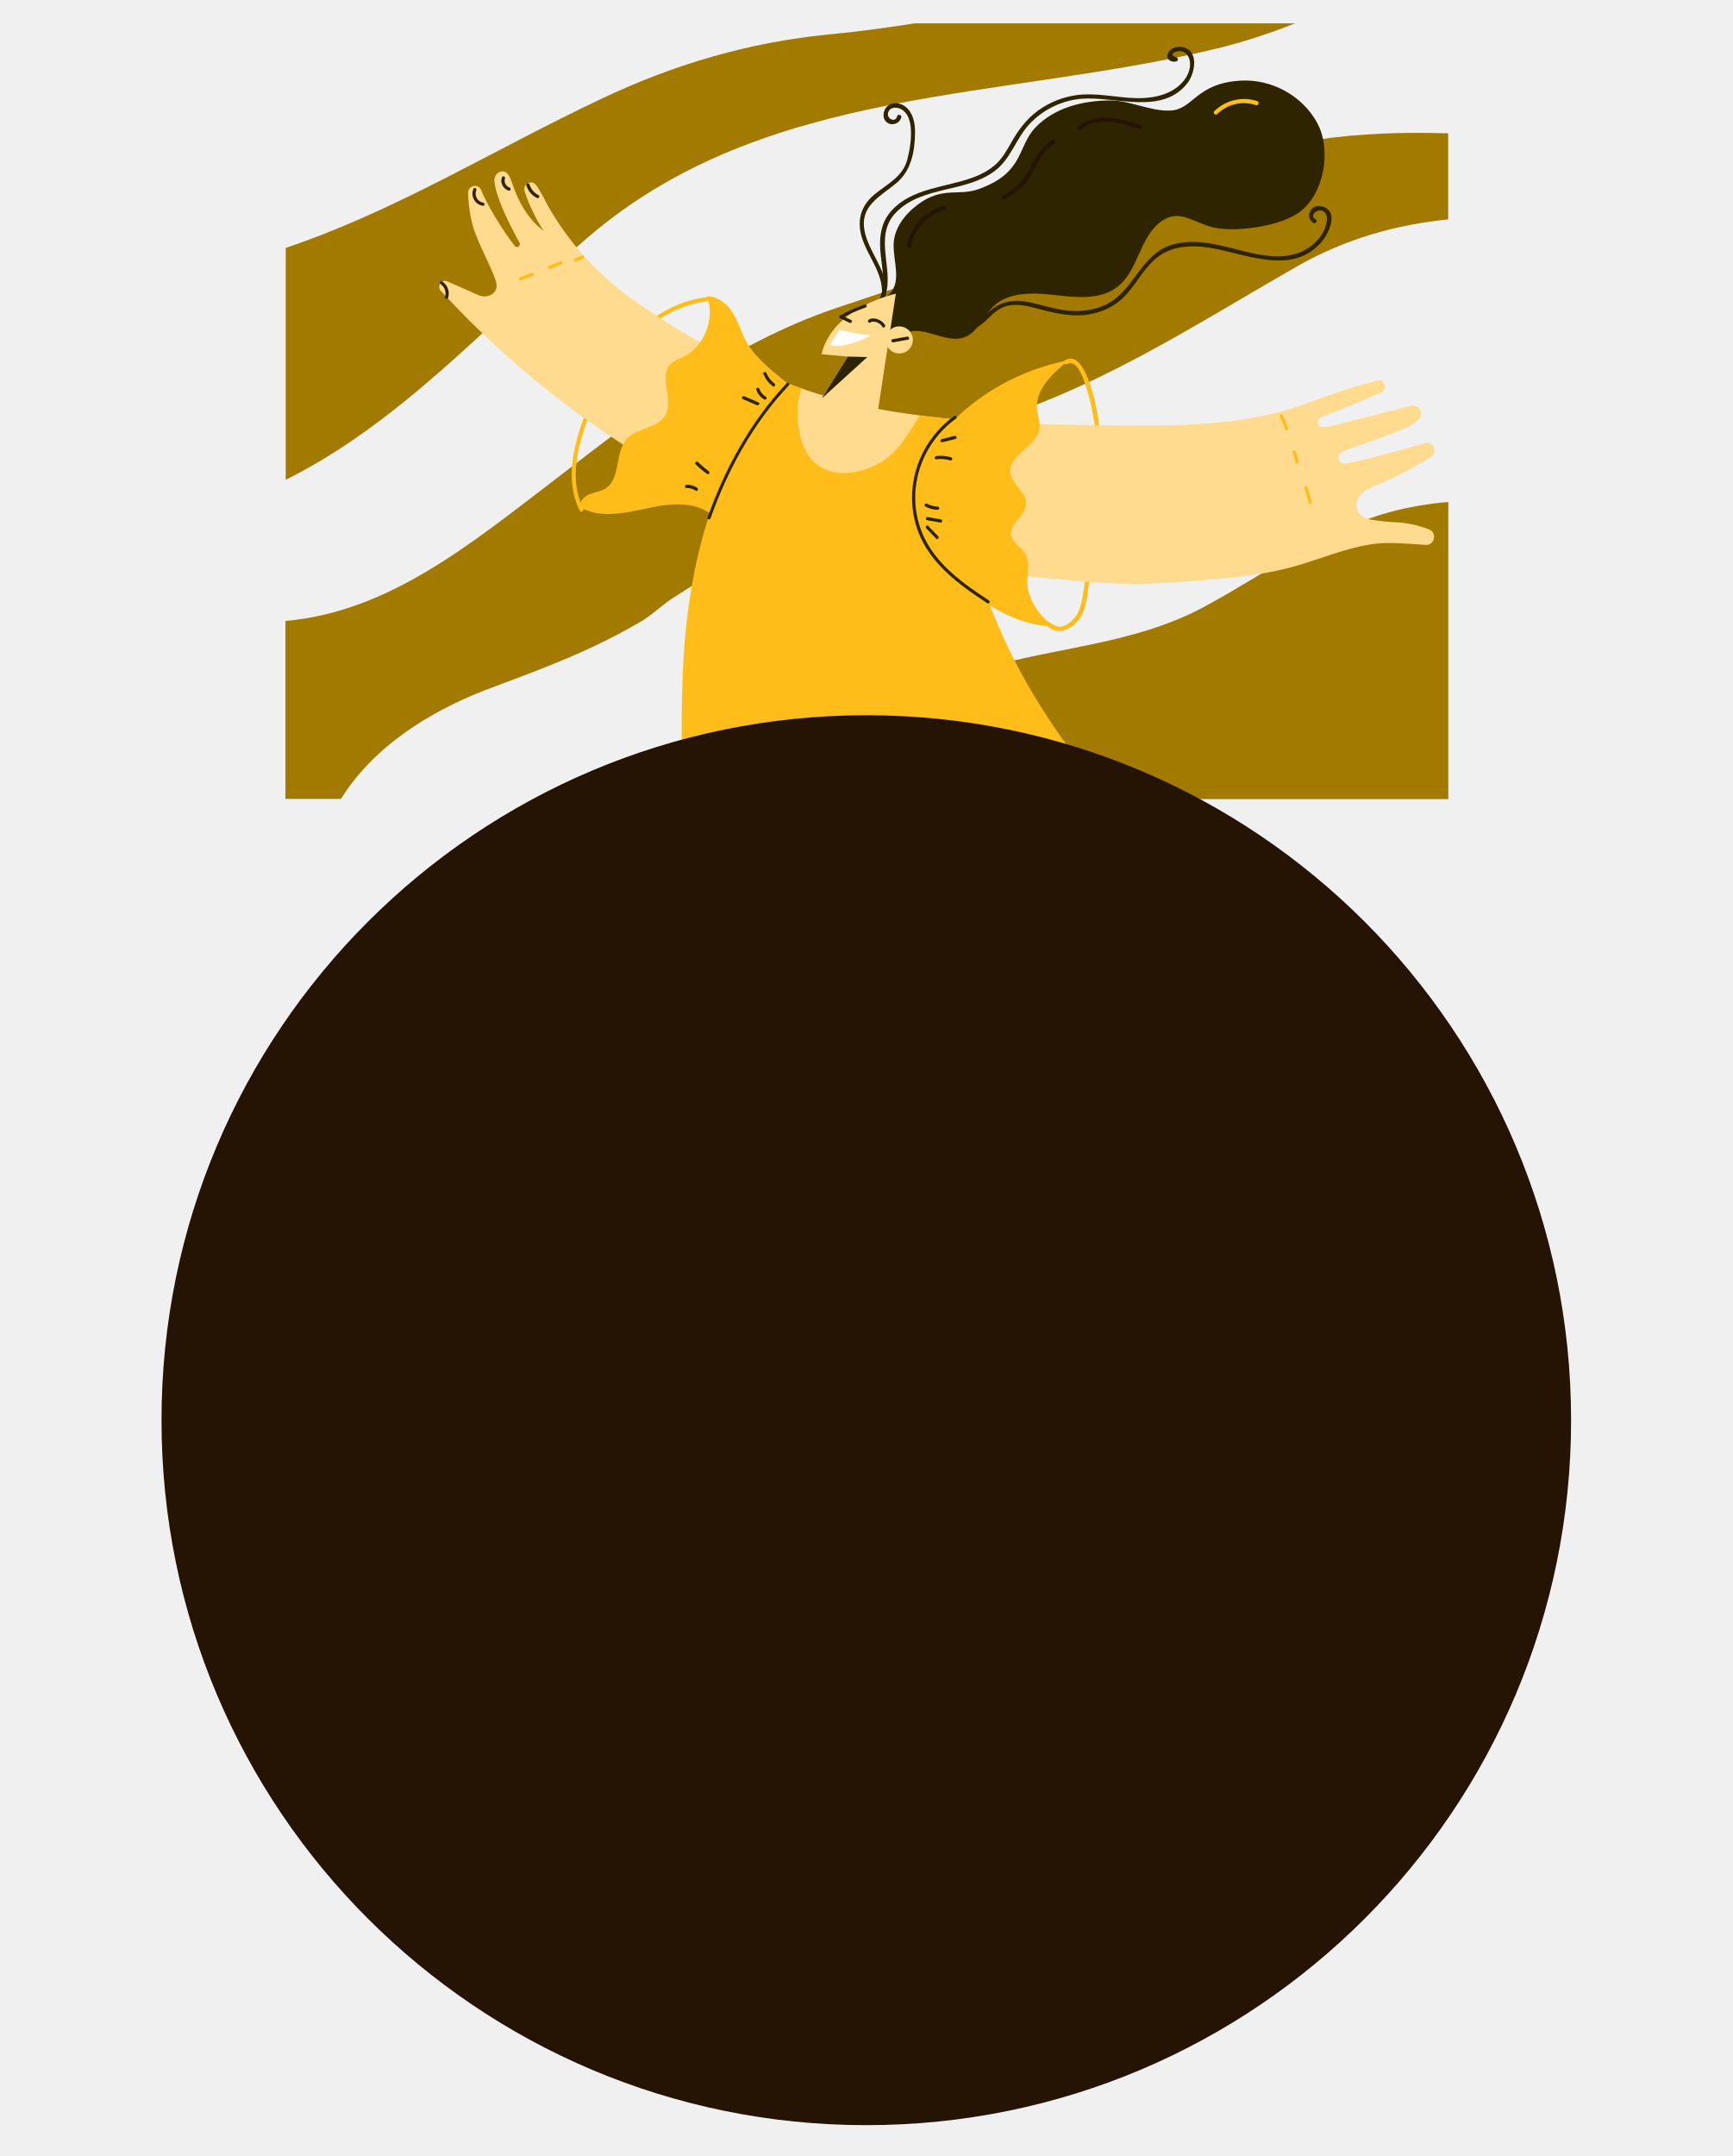
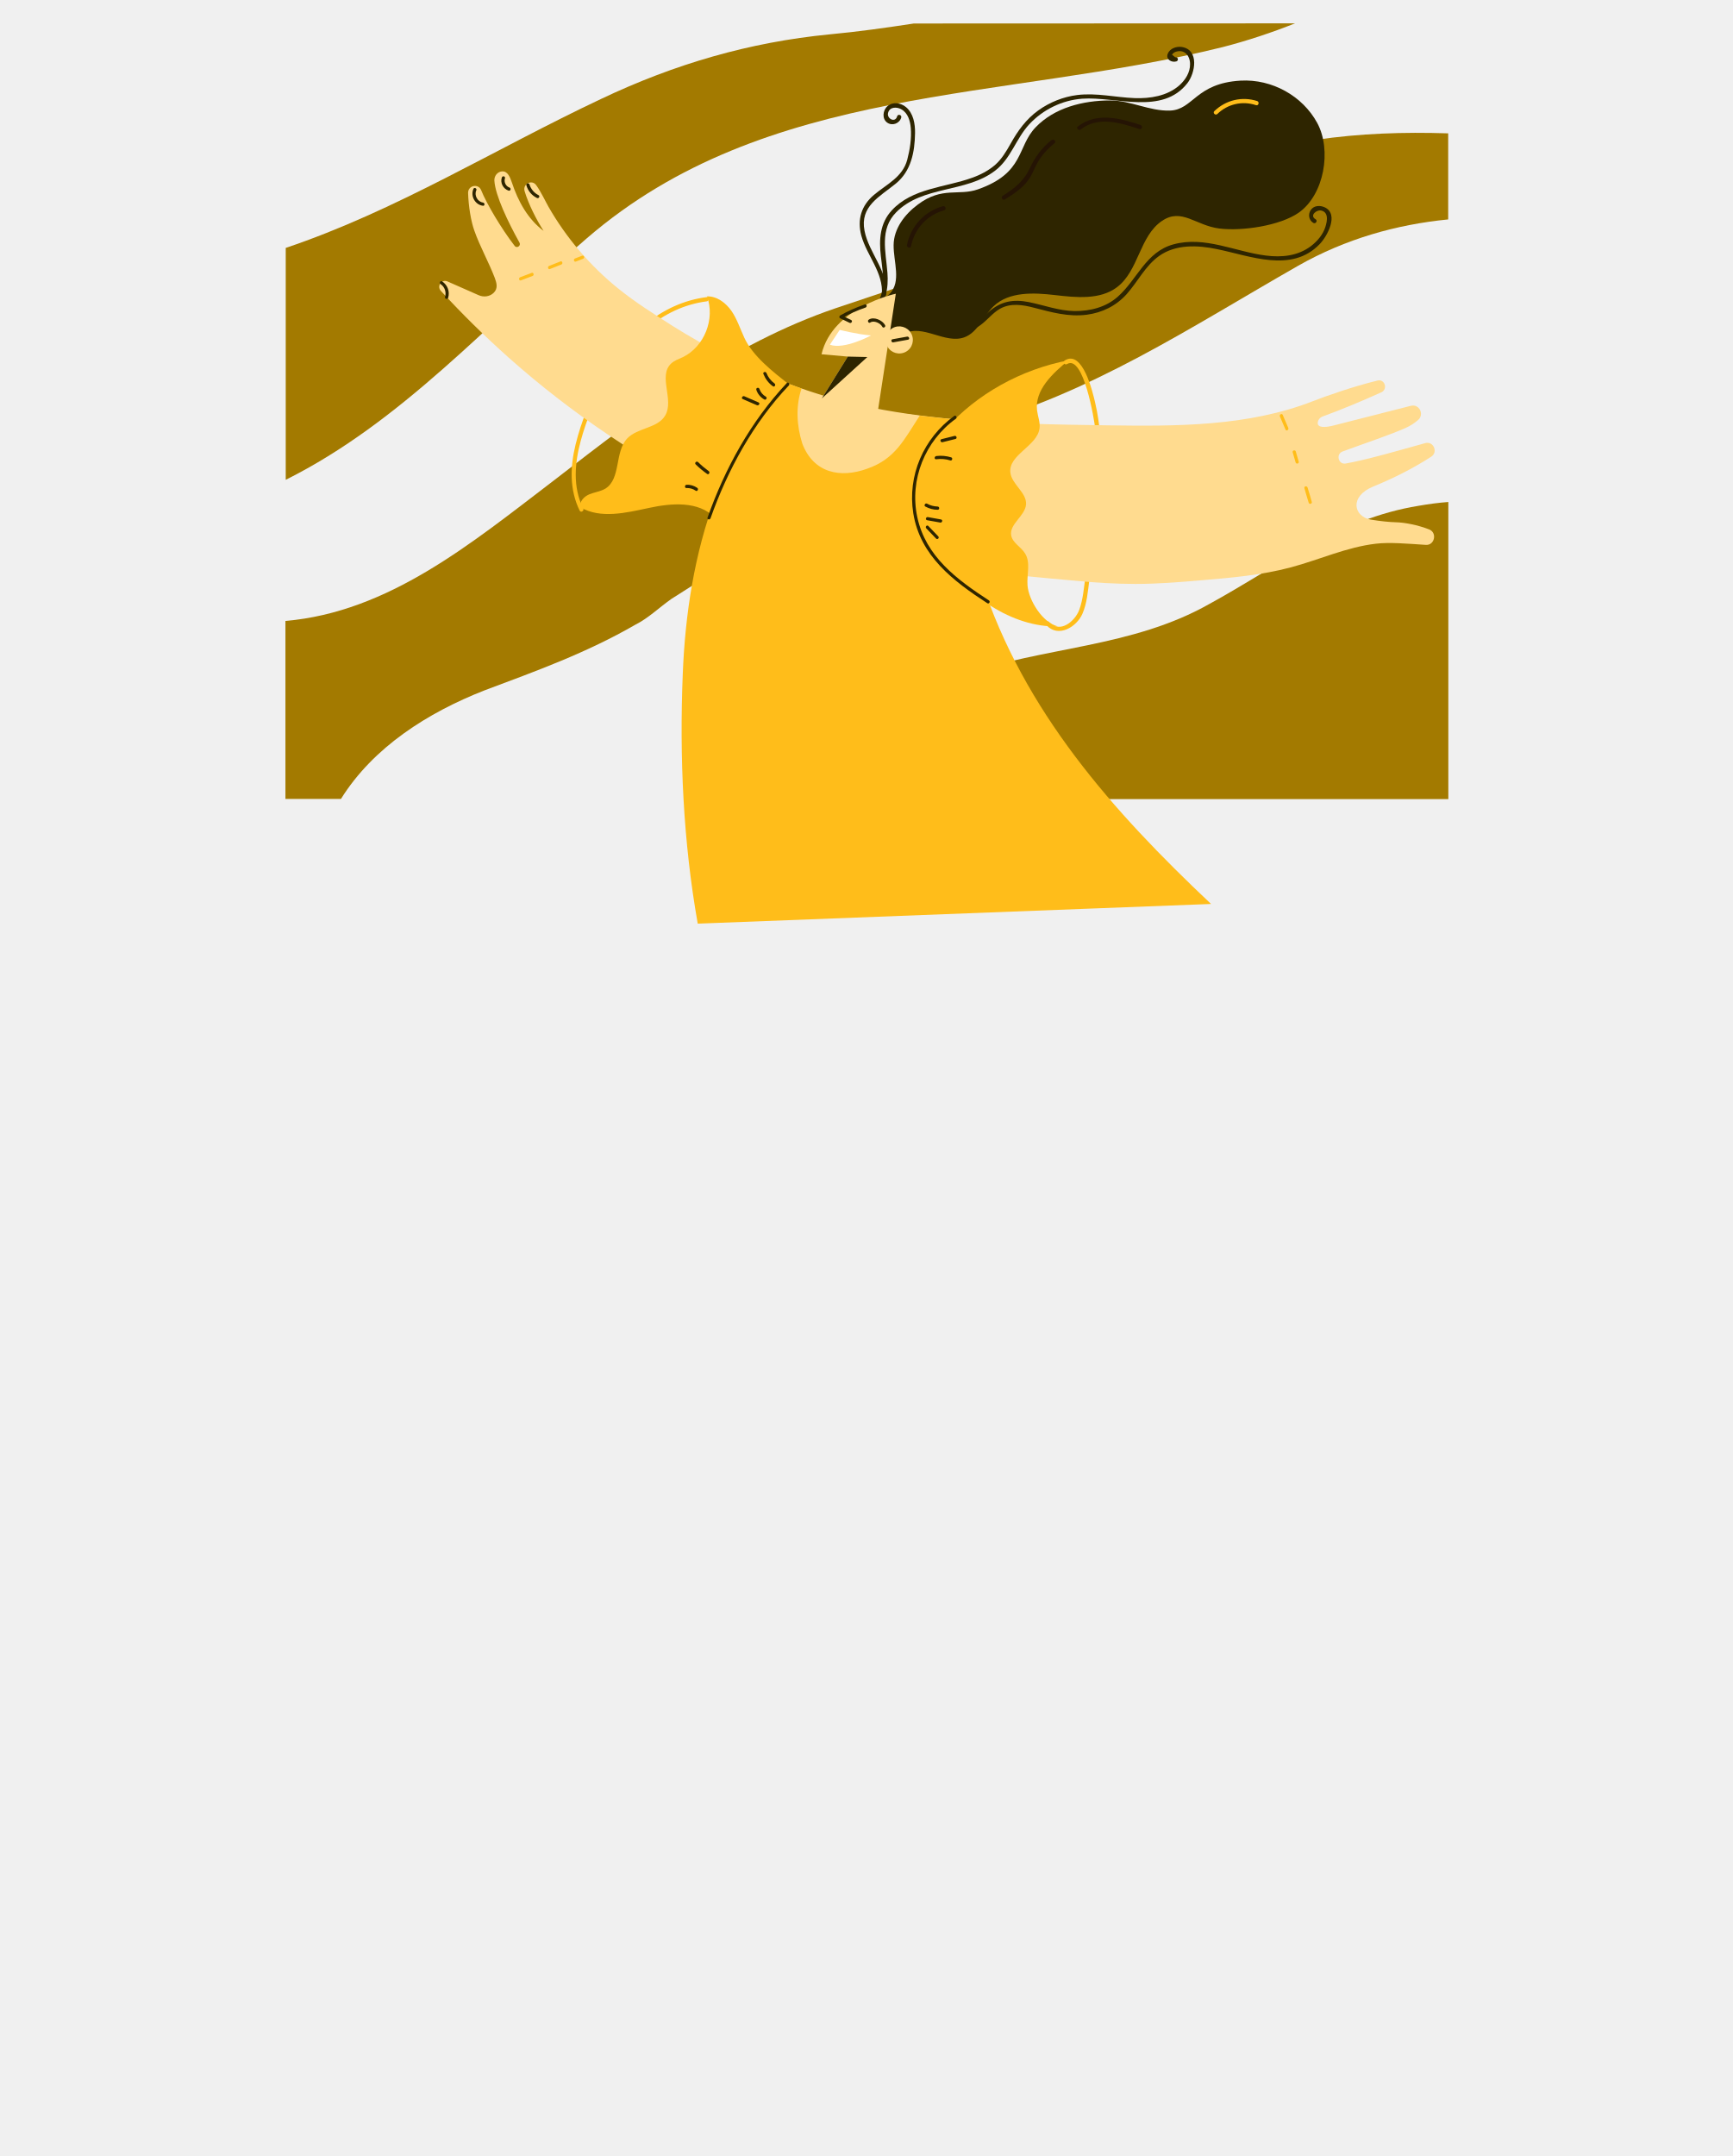
<svg xmlns="http://www.w3.org/2000/svg" version="1.2" baseProfile="tiny" id="Layer_3" x="0px" y="0px" viewBox="0 0 1180 1468" overflow="visible" xml:space="preserve">
-   <path fill="#A37A00" d="M622.4,16c-19,2.9-38,5.6-57.4,7.4c-54.5,5.3-105.6,20.2-155.7,44c-72.3,34.1-139.5,76.1-214.7,101.4v157.9  c79-39.5,137.3-106.3,205-164.4c122.3-105.5,283.4-93.2,433-130.2c17.1-4.4,33.5-9.9,49.4-16.2H622.4z" />
+   <path fill="#A37A00" d="M622.4,16c-19,2.9-38,5.6-57.4,7.4c-54.5,5.3-105.6,20.2-155.7,44c-72.3,34.1-139.5,76.1-214.7,101.4v157.9  c79-39.5,137.3-106.3,205-164.4C521.9,56.8,683,69.1,832.6,32.1c17.1-4.4,33.5-9.9,49.4-16.2L622.4,16L622.4,16z" />
  <path fill="#A37A00" d="M809.6,120.1c-79.2,35.2-158.4,62.4-240.3,89.7c-72.2,24.6-130.2,69.5-192.7,117.8  c-55.9,42.6-111.9,89.1-182.2,95.2V544h37.8c22-35.3,59.2-58.8,97.7-73.9c35.2-13.2,69.5-25.5,102.9-44.8  c8.8-4.4,15.8-11.4,24.6-17.6c44-28.1,82.7-51.9,126.7-80c25.5-15.8,48.4-29.9,75.7-36.9c83.6-22.9,150.5-67.7,224.4-109.9  c32.3-18.3,66.8-28,102.1-31.5V90.8C925.9,88.8,865.8,94.8,809.6,120.1z" />
  <path fill="#A37A00" d="M823.7,411.2c-52.8,29.9-112.6,29-168.1,48.4c-26.4,9.7-60,16.1-93.5,41.8c-15.8,12.1-24.8,28.2-38,42.7  h462.3V341.8c-6.7,0.5-13.4,1.4-20.3,2.6C911.7,353.2,870.3,385.7,823.7,411.2z" />
  <path fill="#FFBD1A" d="M712.6,425.6c8.1,9,20.7,1.3,24.6-7.7c3.1-7.1,3.7-15.3,4.7-22.9c1.2-8.5,2.3-17,3.3-25.6  c3.7-31.4,8-64.2,0.6-95.5c-1.6-6.8-8.4-36-20.6-28.5c-1.6,1-0.1,3.5,1.5,2.5c11.2-6.8,18.6,37.9,19.2,44c1.6,16,0.9,32.2-0.5,48.2  c-1.5,17.5-3.6,34.9-6.1,52.2c-1.1,7.6-1.6,15.8-4.3,23c-2.8,7.6-13.1,16.4-20.5,8.2C713.4,422.2,711.4,424.2,712.6,425.6z" />
  <path fill="#FFBD1A" d="M397.2,346.2c-7.2-14.5-5.8-30.8-1.7-46c4-14.7,10-29.1,17.4-42.4c14.4-25.9,37.8-48.7,68.4-52.6  c1.8-0.2,1.8-3.1,0-2.9c-31.7,4-55.9,27.1-70.8,54.1c-8,14.4-14.6,30.3-18.5,46.3c-3.7,15-4.2,30.8,2.8,45  C395.6,349.3,398.1,347.8,397.2,346.2z" />
-   <path fill="#FFDB8F" d="M971,371c-12.1-0.8-24.7-1.9-33.9-0.8c-19.9,2.3-38.5,10.9-57.9,16.1c-19.9,5.3-40.5,7.1-61,8.8  c-15,1.3-29.9,2.5-44.9,2.5c-13.7,0-27.5-0.9-41.1-2.2c-21.7-1.9-43.8-4-65.9-6.7c-50.1-6.2-100.3-15.8-146-35.2  c-11.1-4.7-22.1-9.7-32.9-15.1c-51-25.1-98.6-57.2-141.2-95.1c-16-14.3-31.3-29.3-45.9-45.2l-0.1-0.1c-2.9-3.2,0.6-8.1,4.5-6.4  l21.3,9.4c3.4,1.5,7.4,1,10.1-1.5c3.3-3.1,2.1-6.9,0.9-10.2c-4.2-11-10.1-21.3-14-32.4c-2.2-6.2-3.9-16.1-4.2-25.4  c-0.2-5.3,7-6.8,8.9-2c3.7,9.2,13.7,26.1,22.8,37.9c1.5,2,4.5-0.1,3.3-2.2c-7.8-14-16.5-32.1-17.1-42.2c-0.2-3.1,2-6,5.1-6.3  c3.9-0.4,5.6,4,6.8,7.5c4.2,12.8,10.9,25,21.6,33c-4.9-7.6-10.3-18.3-12.9-27c-1.5-4.9,4.9-8.3,7.9-4.1c3.2,4.4,6.2,10.9,8.3,14.6  c12.2,21.3,28.4,40.3,47.5,55.7c11.7,9.5,24.5,17.5,37.2,25.6c23.8,15,51.3,28.9,79.4,39.5c16,6,32.1,10.9,47.7,14.3  c21.7,4.8,43.9,7.8,66.2,9.8c34.1,3,68.6,3.5,102.5,4c47.4,0.7,96.1,0.8,140.3-16.5c9.2-3.6,27.5-10,43.9-14c4.9-1.2,7.2,5.9,2.6,8  c-12.8,5.8-27.6,12-39.8,16.4c-1.8,0.6-3.2,2.1-3.5,4c-0.7,4.3,6,3.4,10.4,2.3l53-13.5c5.6-1.4,9.3,5.7,5,9.6  c-2.5,2.2-5.5,4.1-8.4,5.4c-11,4.9-28.2,10.6-43.1,16.1c-4.8,1.8-2.9,9.1,2.1,8.2c14.7-2.6,36.2-8.9,54.2-13.9  c5.6-1.5,8.9,6.2,4,9.3c-12.6,8.1-25.8,14.7-39.5,20.3c-16.5,6.8-13.2,20.5-1.6,22.5c6.6,1.1,12.8,1.7,16.9,1.8  c5.9,0.1,15,1.8,22.9,4.9C979,362.8,977,371.5,971,371z" />
+   <path fill="#FFDB8F" d="M971,371c-12.1-0.8-24.7-1.9-33.9-0.8c-19.9,2.3-38.5,10.9-57.9,16.1c-19.9,5.3-40.5,7.1-61,8.8  c-15,1.3-29.9,2.5-44.9,2.5c-13.7,0-27.5-0.9-41.1-2.2c-21.7-1.9-43.8-4-65.9-6.7c-50.1-6.2-100.3-15.8-146-35.2  c-11.1-4.7-22.1-9.7-32.9-15.1c-51-25.1-98.6-57.2-141.2-95.1c-16-14.3-31.3-29.3-45.9-45.2l-0.1-0.1c-2.9-3.2,0.6-8.1,4.5-6.4  L326,201c3.4,1.5,7.4,1,10.1-1.5c3.3-3.1,2.1-6.9,0.9-10.2c-4.2-11-10.1-21.3-14-32.4c-2.2-6.2-3.9-16.1-4.2-25.4  c-0.2-5.3,7-6.8,8.9-2c3.7,9.2,13.7,26.1,22.8,37.9c1.5,2,4.5-0.1,3.3-2.2c-7.8-14-16.5-32.1-17.1-42.2c-0.2-3.1,2-6,5.1-6.3  c3.9-0.4,5.6,4,6.8,7.5c4.2,12.8,10.9,25,21.6,33c-4.9-7.6-10.3-18.3-12.9-27c-1.5-4.9,4.9-8.3,7.9-4.1c3.2,4.4,6.2,10.9,8.3,14.6  c12.2,21.3,28.4,40.3,47.5,55.7c11.7,9.5,24.5,17.5,37.2,25.6c23.8,15,51.3,28.9,79.4,39.5c16,6,32.1,10.9,47.7,14.3  c21.7,4.8,43.9,7.8,66.2,9.8c34.1,3,68.6,3.5,102.5,4c47.4,0.7,96.1,0.8,140.3-16.5c9.2-3.6,27.5-10,43.9-14c4.9-1.2,7.2,5.9,2.6,8  c-12.8,5.8-27.6,12-39.8,16.4c-1.8,0.6-3.2,2.1-3.5,4c-0.7,4.3,6,3.4,10.4,2.3l53-13.5c5.6-1.4,9.3,5.7,5,9.6  c-2.5,2.2-5.5,4.1-8.4,5.4c-11,4.9-28.2,10.6-43.1,16.1c-4.8,1.8-2.9,9.1,2.1,8.2c14.7-2.6,36.2-8.9,54.2-13.9  c5.6-1.5,8.9,6.2,4,9.3c-12.6,8.1-25.8,14.7-39.5,20.3c-16.5,6.8-13.2,20.5-1.6,22.5c6.6,1.1,12.8,1.7,16.9,1.8  c5.9,0.1,15,1.8,22.9,4.9C979,362.8,977,371.5,971,371z" />
  <path fill="#FFDB8F" d="M545.8,302.1c6.6,20.2,27,26,42.6,19.3c16.2-6.6,28.8-21.9,38-38.3c-15.6-1.9-32.4-3.2-47.6-7.1  c-11-2.8-22.2-6.7-33.5-11.4C542,276.8,542.6,290,545.8,302.1z" />
  <path fill="#FFBD1A" d="M668.2,395c-0.7-2-1.3-4.1-2-6.2c-5.7-18-11.2-37.3-12.5-55.9c-1.4-19.9-2.1-35.4-2.4-47.2  c-4-0.3-20.9-2.2-24.9-2.7c-10.7,16.4-16.7,29.5-35.7,36.1c-18.3,6.7-36.6,3.1-44.3-17.1c-3.8-12.1-4.6-25.3-0.5-37.5  c-2.8-1-5.6-2-8.4-3c-16.3,13.6-29.1,31.5-38.6,50.4c-4.4,8.6-8.2,17.5-11.6,26.6c-14.4,38.4-20.7,79.8-22.3,120.4  c-2.3,56.5,0.3,114.3,10.2,170l349.6-13.4C757.7,552.2,697.2,484.3,668.2,395z" />
-   <path fill="#2E2500" d="M592.3,232.9c-6.7-6.4-6.2-18.4,0.9-24.4c3.9-3.3,9.2-4.8,12.7-8.4c8.1-8.4,2.6-21.8,2.7-33.2  c0.1-11.1,7.4-20.9,16.6-27.7c16.6-12.4,27.6-5.6,40.9-10.3c31.8-11.2,26.4-28.9,39.2-42.2c12.7-13.3,32.2-18.3,50.8-18.3  c13.8,0,26.8,7.3,40.6,6.9c16.1-0.5,17.4-18.6,48.2-20.4c21.4-1.2,42.2,10.4,52.2,28.8c10,18.4,4.8,48.9-12.6,61.1  c-12.7,8.9-38.5,12.7-54,10.8c-16.2-2-25.7-14.3-39.1-5.2c-15.4,10.4-15.8,33.9-30.6,45.1c-11.6,8.8-27.9,7.1-42.4,5.4  c-14.5-1.7-31.2-2.4-41.7,7.6c-7.2,6.8-10.6,17.8-20,21.2c-13.1,4.7-28.5-9.3-40.6-2.5c-3.2,1.8-5.6,4.9-8.6,7.1  c-3,2.2-7.6,3.3-10.4,0.8L592.3,232.9z" />
-   <path fill="#2E2500" d="M595,213.4c8.5-6.6,10.2-17.5,9.4-27.6c-1.1-14.5-5.5-29.7,6-41.3c18-18.2,47.4-13.1,67.2-28.2  c10.9-8.2,14.3-21.9,23.4-31.7c9.3-10,22.4-16.4,36.1-17.4c22.8-1.6,54.5,11.4,71.6-10.6c5.3-6.8,8.2-22.6-3.7-24.6  c-3.7-0.6-8.2,0.9-9.7,4.6c-1.5,3.8,2.6,6.2,5.9,5.2c1.8-0.6,1-3.3-0.8-2.8c-0.8-0.6-1.5-1.2-2.2-1.8c0.8-1.1,1.8-1.8,3.1-2.1  c1.4-0.4,3.1-0.4,4.4,0.1c3.4,1.3,4.8,5.1,4.8,8.4c0.1,5.7-3.2,10.9-7.4,14.6c-8.2,7.2-19.9,9-30.4,8.6c-13-0.5-25.9-3.7-39-2.1  c-9.6,1.2-18.8,4.9-26.6,10.5c-8.3,6-13.9,13.8-18.8,22.6c-3,5.3-6.1,10.6-10.7,14.6c-4.6,3.9-10,6.7-15.7,8.7  c-18.2,6.6-40.6,6.9-54.6,22.2c-8,8.7-8.7,19.7-7.4,31c1.4,12,4.6,28-6.6,36.6C592.1,212.1,593.5,214.5,595,213.4z" />
-   <path fill="#2E2500" d="M638.3,223.7c9.5,4.7,20.8,4,29.4-2.3c4.7-3.4,8.3-8.3,13.4-11.2c7.2-4,15.4-2.7,23-0.7  c12,3.1,23.4,6.4,36,4.8c10.6-1.4,20-6,27.2-14c7.6-8.5,12.7-19.3,22.1-26c11.4-8.1,26.3-7.4,39.3-4.7c22.8,4.6,50.8,16.5,70-3.3  c5.2-5.3,13.4-20.4,3.6-25.1c-3.2-1.5-7.4-1.4-9.6,1.8c-2,3-1.3,7,1.8,8.8c1.6,0.9,3.1-1.6,1.5-2.5c-4.4-2.5,0.7-6.8,4-5.9  c2,0.5,3.2,1.8,3.6,4c0.4,2.3-0.3,5.1-1,7.3c-1.7,5.2-5.5,9.6-9.8,12.9c-8.9,6.7-19.9,7.8-30.7,6.4c-20.9-2.6-41.6-13.5-63-7.6  c-18.8,5.2-24.5,23.8-37.8,35.6c-8.1,7.2-18.8,9.9-29.5,9.8c-10.9-0.2-20.6-4-31.1-6.1c-10.5-2.1-19.2-0.6-27.2,6.6  c-4.5,4-8.4,8.3-14.2,10.3c-6.5,2.2-13.4,1.6-19.5-1.4C638,220.4,636.6,222.9,638.3,223.7z" />
-   <path fill="#FFBD1A" d="M486.8,352.4c-11.1-11.4-29.5-9.9-45.1-6.5c-15.5,3.3-32.7,7.5-46.4-0.5c-0.9-3.8,2.4-7.3,6-8.8  c3.6-1.5,7.6-1.9,11-3.9c10.8-6.8,6.1-24.9,14.9-34.2c7.1-7.4,20.8-6.8,25.9-15.7c6.1-10.5-4.9-26.6,3.8-35.1  c2.2-2.2,5.3-3.2,8.1-4.5c14.7-7.1,22.2-26.1,16.5-41.4c6.7-0.2,12.7,4.3,16.6,9.8c3.8,5.5,5.9,12,8.7,18.1  c5.7,12.7,19.7,23.5,30.6,32.1c1.4,1.1-2.3,2.8-1.6,4.5c0.6,1.6,0.3,3.4-0.1,5.1c-3.4,17.7-6.9,35.6-13.8,52.3  c-6.8,16.7-17.3,32.4-32.3,42.6L486.8,352.4z" />
+   <path fill="#2E2500" d="M592.3,232.9c-6.7-6.4-6.2-18.4,0.9-24.4c3.9-3.3,9.2-4.8,12.7-8.4c8.1-8.4,2.6-21.8,2.7-33.2  c0.1-11.1,7.4-20.9,16.6-27.7c16.6-12.4,27.6-5.6,40.9-10.3c31.8-11.2,26.4-28.9,39.2-42.2c12.7-13.3,32.2-18.3,50.8-18.3  c13.8,0,26.8,7.3,40.6,6.9c16.1-0.5,17.4-18.6,48.2-20.4c21.4-1.2,42.2,10.4,52.2,28.8s4.8,48.9-12.6,61.1  c-12.7,8.9-38.5,12.7-54,10.8c-16.2-2-25.7-14.3-39.1-5.2c-15.4,10.4-15.8,33.9-30.6,45.1c-11.6,8.8-27.9,7.1-42.4,5.4  c-14.5-1.7-31.2-2.4-41.7,7.6c-7.2,6.8-10.6,17.8-20,21.2c-13.1,4.7-28.5-9.3-40.6-2.5c-3.2,1.8-5.6,4.9-8.6,7.1  c-3,2.2-7.6,3.3-10.4,0.8L592.3,232.9z" />
+   <path fill="#2E2500" d="M595,213.4c8.5-6.6,10.2-17.5,9.4-27.6c-1.1-14.5-5.5-29.7,6-41.3c18-18.2,47.4-13.1,67.2-28.2  c10.9-8.2,14.3-21.9,23.4-31.7c9.3-10,22.4-16.4,36.1-17.4c22.8-1.6,54.5,11.4,71.6-10.6C814,49.8,816.9,34,805,32  c-3.7-0.6-8.2,0.9-9.7,4.6c-1.5,3.8,2.6,6.2,5.9,5.2c1.8-0.6,1-3.3-0.8-2.8c-0.8-0.6-1.5-1.2-2.2-1.8c0.8-1.1,1.8-1.8,3.1-2.1  c1.4-0.4,3.1-0.4,4.4,0.1c3.4,1.3,4.8,5.1,4.8,8.4c0.1,5.7-3.2,10.9-7.4,14.6c-8.2,7.2-19.9,9-30.4,8.6c-13-0.5-25.9-3.7-39-2.1  c-9.6,1.2-18.8,4.9-26.6,10.5c-8.3,6-13.9,13.8-18.8,22.6c-3,5.3-6.1,10.6-10.7,14.6c-4.6,3.9-10,6.7-15.7,8.7  c-18.2,6.6-40.6,6.9-54.6,22.2c-8,8.7-8.7,19.7-7.4,31c1.4,12,4.6,28-6.6,36.6C592.1,212.1,593.5,214.5,595,213.4z" />
+   <path fill="#2E2500" d="M638.3,223.7c9.5,4.7,20.8,4,29.4-2.3c4.7-3.4,8.3-8.3,13.4-11.2c7.2-4,15.4-2.7,23-0.7  c12,3.1,23.4,6.4,36,4.8c10.6-1.4,20-6,27.2-14c7.6-8.5,12.7-19.3,22.1-26c11.4-8.1,26.3-7.4,39.3-4.7c22.8,4.6,50.8,16.5,70-3.3  c5.2-5.3,13.4-20.4,3.6-25.1c-3.2-1.5-7.4-1.4-9.6,1.8c-2,3-1.3,7,1.8,8.8c1.6,0.9,3.1-1.6,1.5-2.5c-4.4-2.5,0.7-6.8,4-5.9  c2,0.5,3.2,1.8,3.6,4c0.4,2.3-0.3,5.1-1,7.3c-1.7,5.2-5.5,9.6-9.8,12.9c-8.9,6.7-19.9,7.8-30.7,6.4c-20.9-2.6-41.6-13.5-63-7.6  c-18.8,5.2-24.5,23.8-37.8,35.6c-8.1,7.2-18.8,9.9-29.5,9.8c-10.9-0.2-20.6-4-31.1-6.1s-19.2-0.6-27.2,6.6c-4.5,4-8.4,8.3-14.2,10.3  c-6.5,2.2-13.4,1.6-19.5-1.4C638,220.4,636.6,222.9,638.3,223.7z" />
+   <path fill="#FFBD1A" d="M486.8,352.4c-11.1-11.4-29.5-9.9-45.1-6.5c-15.5,3.3-32.7,7.5-46.4-0.5c-0.9-3.8,2.4-7.3,6-8.8  s7.6-1.9,11-3.9c10.8-6.8,6.1-24.9,14.9-34.2c7.1-7.4,20.8-6.8,25.9-15.7c6.1-10.5-4.9-26.6,3.8-35.1c2.2-2.2,5.3-3.2,8.1-4.5  c14.7-7.1,22.2-26.1,16.5-41.4c6.7-0.2,12.7,4.3,16.6,9.8c3.8,5.5,5.9,12,8.7,18.1c5.7,12.7,19.7,23.5,30.6,32.1  c1.4,1.1-2.3,2.8-1.6,4.5c0.6,1.6,0.3,3.4-0.1,5.1c-3.4,17.7-6.9,35.6-13.8,52.3c-6.8,16.7-17.3,32.4-32.3,42.6L486.8,352.4z" />
  <path fill="#FFBD1A" d="M644,292.1c21.3-23.9,51.4-40.6,83.8-46.8c-11.1,9-23.2,20.4-21.5,34.2c0.5,4,2.2,8,1.7,12  c-1.4,12.2-21.2,18-19.9,30.2c0.9,8.1,11.2,13.6,10.7,21.7c-0.6,8-11.6,13.4-10.1,21.3c1,5,6.7,7.7,9.4,12.1  c4,6.3,1.1,14.4,1.7,21.8c0.8,10.2,10.3,25.5,20.7,27.9c-31.2,0.9-63.5-21.7-78.6-47.4c-15.2-25.7-13.7-59.3,3.6-83.8L644,292.1z" />
  <path fill="#2E2500" d="M673.5,408.8c-21.8-14.2-43.1-29.9-48.8-56.8c-5.4-25.4,5.3-51.8,26.3-66.9c1.1-0.8,0-2.7-1.1-1.9  c-20.9,15.1-32,40.7-27.9,66.3c4.7,29.1,27.2,46.1,50.4,61.2C673.6,411.5,674.7,409.6,673.5,408.8z" />
  <path fill="#2E2500" d="M483.9,352.9c11.7-33,29.2-65,53.4-90.5c0.9-1-0.6-2.6-1.5-1.5c-24.4,25.9-42.1,58.1-53.9,91.5  C481.3,353.7,483.4,354.2,483.9,352.9z" />
  <path fill="#2E2500" d="M467.5,332.3c2.3-0.1,4.4,0.5,6.3,1.8c1.1,0.8,2.2-1.1,1.1-1.9c-2.2-1.5-4.8-2.3-7.4-2.1  C466.2,330.2,466.2,332.4,467.5,332.3z" />
  <path fill="#2E2500" d="M473.8,316.2c2.4,2.4,5,4.5,7.8,6.5c1.1,0.8,2.2-1.1,1.1-1.9c-2.6-1.9-5-3.9-7.3-6.2  C474.3,313.7,472.8,315.2,473.8,316.2z" />
  <path fill="#2E2500" d="M505.8,271.7c3.2,1.4,6.5,2.8,9.7,4.2c1.3,0.5,2.4-1.3,1.1-1.9c-3.2-1.4-6.5-2.8-9.7-4.2  C505.7,269.3,504.6,271.2,505.8,271.7z" />
  <path fill="#2E2500" d="M515.1,265.4c0.9,2.8,2.8,5.1,5.4,6.6c1.2,0.7,2.3-1.2,1.1-1.9c-2.1-1.2-3.6-3-4.4-5.3  C516.8,263.5,514.7,264,515.1,265.4z" />
  <path fill="#2E2500" d="M519.9,254.6c1.4,3.4,3.5,6.3,6.5,8.4c1.1,0.8,2.2-1,1.1-1.9c-2.5-1.8-4.4-4.3-5.5-7.1  C521.5,252.7,519.4,253.3,519.9,254.6z" />
  <path fill="#2E2500" d="M641.9,301.1c2.9-0.7,5.9-1.5,8.8-2.2c1.4-0.3,0.8-2.4-0.6-2.1c-2.9,0.7-5.9,1.5-8.8,2.2  C639.9,299.3,640.5,301.4,641.9,301.1z" />
  <path fill="#2E2500" d="M637.6,312.7c3.2-0.4,6.4-0.2,9.6,0.8c1.3,0.4,1.9-1.7,0.6-2.1c-3.3-1-6.7-1.3-10.1-0.9  C636.2,310.8,636.2,312.9,637.6,312.7z" />
  <path fill="#2E2500" d="M630.8,359.7c2.2,2.3,4.5,4.7,6.7,7c1,1,2.5-0.5,1.5-1.5c-2.2-2.3-4.5-4.7-6.7-7  C631.4,357.1,629.9,358.6,630.8,359.7z" />
  <path fill="#2E2500" d="M631.4,354.2c3,0.5,5.9,1.1,8.9,1.6c1.4,0.3,2-1.8,0.6-2.1c-3-0.5-5.9-1.1-8.9-1.6  C630.6,351.8,630,353.9,631.4,354.2z" />
  <path fill="#2E2500" d="M630.2,344.9c2.6,1.4,5.4,2.2,8.4,2.2c1.4,0,1.4-2.1,0-2.2c-2.6-0.1-5-0.7-7.3-2  C630.1,342.4,629,344.2,630.2,344.9z" />
  <path fill="#2E2500" d="M300,193.4c2.9,1.9,4.1,5.5,3.1,8.8c-0.4,1.3,1.7,1.9,2.1,0.6c1.3-4.3-0.4-8.8-4.1-11.2  C300,190.8,298.9,192.7,300,193.4z" />
  <path fill="#2E2500" d="M322.5,128.5c-2.3,4.9,1,10.9,6.4,11.6c1.4,0.2,1.4-2,0-2.2c-3.7-0.5-6.1-5-4.5-8.3  C325,128.4,323.1,127.3,322.5,128.5z" />
  <path fill="#2E2500" d="M341.8,120.8c-1.3,3.7,0.9,7.8,4.6,9c1.3,0.4,1.9-1.6,0.6-2.1c-2.6-0.9-3.9-3.8-3.1-6.3  C344.3,120,342.3,119.5,341.8,120.8z" />
  <path fill="#2E2500" d="M358.5,126.2c1.1,3.8,3.7,6.9,7.2,8.6c1.2,0.6,2.3-1.2,1.1-1.9c-3-1.5-5.2-4.1-6.2-7.3  C360.2,124.2,358.1,124.8,358.5,126.2z" />
  <path fill="#FFBD1A" d="M354.8,190.9c2.6-1,5.2-2,7.9-3c1.3-0.5,0.7-2.6-0.6-2.1c-2.6,1-5.2,2-7.9,3  C353,189.3,353.5,191.4,354.8,190.9z" />
  <path fill="#FFBD1A" d="M374.5,183.2c2.6-1,5.2-2.1,7.8-3.1c1.3-0.5,0.7-2.6-0.6-2.1c-2.6,1-5.2,2.1-7.8,3.1  C372.7,181.6,373.3,183.7,374.5,183.2z" />
  <path fill="#FFBD1A" d="M392.2,178.1c1.6-0.6,3.3-1.3,4.9-1.9c1.3-0.5,0.7-2.6-0.6-2.1c-1.6,0.6-3.3,1.3-4.9,1.9  C390.3,176.5,390.9,178.6,392.2,178.1z" />
  <path fill="#FFBD1A" d="M888.4,332.5c0.9,3.3,1.9,6.6,2.9,9.8c0.4,1.3,2.5,0.8,2.1-0.6c-0.9-3.3-1.9-6.6-2.9-9.8  C890,330.6,887.9,331.1,888.4,332.5z" />
  <path fill="#FFBD1A" d="M880.4,308c0.7,2.3,1.3,4.6,2,6.9c0.4,1.3,2.5,0.8,2.1-0.6c-0.7-2.3-1.3-4.6-2-6.9  C882.1,306.1,880,306.6,880.4,308z" />
  <path fill="#FFBD1A" d="M871.7,283.6c1.3,3,2.5,5.9,3.8,8.9c0.5,1.3,2.4,0.2,1.9-1.1c-1.3-3-2.5-5.9-3.8-8.9  C873,281.2,871.2,282.3,871.7,283.6z" />
  <path fill="#2E2500" d="M603.5,200.6c1.3-16.3-11.7-28.2-14.7-43.4c-3.3-16.8,10.3-23.2,21.3-32.2c10.4-8.5,12.9-21.4,13.1-34.4  c0.1-6.2-1.1-13.5-6.2-17.7c-3.5-2.9-9-3.8-12.6-0.6c-3.2,2.8-3.9,8.7,0,11.3c3.5,2.3,8.3,0.4,9.4-3.6c0.5-1.8-2.3-2.6-2.8-0.8  c-1.3,4.7-7.1,1.6-6.2-2.2c1-4.5,6.2-4.3,9.2-2.5c4.4,2.5,5.9,7.9,6.3,12.6c0.6,7-0.6,14.8-2.4,21.6c-3.1,11.9-14,16.7-22.7,24  c-8.6,7.3-11.5,16.8-8.6,27.7c3.8,13.8,15.2,25.3,14,40.2C600.5,202.5,603.3,202.5,603.5,200.6z" />
  <path fill="#251404" d="M620.5,167.6c2.3-11.8,10.9-21.2,22.5-24.4c1.8-0.5,1-3.3-0.8-2.8c-12.5,3.4-22,13.7-24.5,26.4  C617.3,168.6,620.1,169.4,620.5,167.6z" />
  <path fill="#251404" d="M684.4,135.8c6.7-4.2,13.5-8.6,17.5-15.6c2.2-3.9,3.7-8.2,6.2-11.9c2.8-4.2,6.2-7.7,10.1-10.8  c1.5-1.2-0.6-3.2-2.1-2.1c-6.4,5.1-11.2,11.5-14.6,18.9c-4.1,8.9-10.4,13.9-18.6,19C681.4,134.3,682.9,136.8,684.4,135.8z" />
  <path fill="#251404" d="M736.1,88.1c11.8-9.2,27.1-4.5,39.9-0.2c1.8,0.6,2.5-2.2,0.8-2.8c-14-4.6-29.9-8.9-42.7,1  C732.6,87.2,734.6,89.2,736.1,88.1z" />
  <path fill="#FFBD1A" d="M829.1,77.6c7-6.8,17-9.1,26.3-6c1.8,0.6,2.5-2.2,0.8-2.8c-10.3-3.3-21.3-0.7-29.1,6.8  C825.7,76.8,827.7,78.9,829.1,77.6z" />
  <path fill="#FFDB8F" d="M596.8,286.9l13.3-86.9c0,0-43,9-50.6,41.2l17.9,1.6L558.6,273c-6.9,11.1-1.7,25.7,10.7,30  c0.2,0.1,0.4,0.2,0.6,0.2C582,307.3,594.9,299.5,596.8,286.9z" />
-   <path fill="#FFDB8F" d="M617,239.5c-4.5,2.5-10.1,0.9-12.6-3.5c-2.5-4.5-0.9-10.1,3.5-12.6c4.4-2.5,10.1-0.9,12.6,3.5  C623,231.3,621.5,237,617,239.5z" />
+   <path fill="#FFDB8F" d="M617,239.5c-4.5,2.5-10.1,0.9-12.6-3.5c-2.5-4.5-0.9-10.1,3.5-12.6s10.1-0.9,12.6,3.5  C623,231.3,621.5,237,617,239.5z" />
  <path fill="#2E2500" d="M608.4,233.1c3.3-0.6,6.7-1.2,10-1.8c1.4-0.2,0.8-2.3-0.6-2.1c-3.3,0.6-6.7,1.2-10,1.8  C606.5,231.3,607.1,233.4,608.4,233.1z" />
  <path fill="#2E2500" d="M577.4,242.8l-17.7,28.5l31-28.2L577.4,242.8z" />
  <path fill="#FFFFFF" d="M571.9,224.6c0,0,11.6,3,21.3,3.8c0,0-18.2,9.9-28,6.3L571.9,224.6z" />
  <path fill="#2E2500" d="M588.9,207.3c-5.7,2-11.5,4.5-16.7,7.5c-0.7,0.4-0.8,1.5,0,1.9c2.1,1,4.3,2.1,6.4,3.1  c1.3,0.6,2.3-1.3,1.1-1.9c-2.1-1-4.3-2.1-6.4-3.1c0,0.6,0,1.2,0,1.9c5-3,10.7-5.4,16.2-7.3C590.8,208.9,590.3,206.8,588.9,207.3z" />
  <path fill="#2E2500" d="M592.7,219.6c2.5-1.7,7,0.5,8.2,2.9c0.6,1.2,2.5,0.2,1.9-1.1c-1.8-3.4-7.8-6.1-11.2-3.7  C590.5,218.5,591.6,220.4,592.7,219.6z" />
-   <g>
-     <path fill="#251404" d="M590,487L590,487c265.1,0,480,214.9,480,480l0,0c0,265.1-214.9,480-480,480l0,0c-265.1,0-480-214.9-480-480   l0,0C110,701.9,324.9,487,590,487z" />
-   </g>
</svg>
